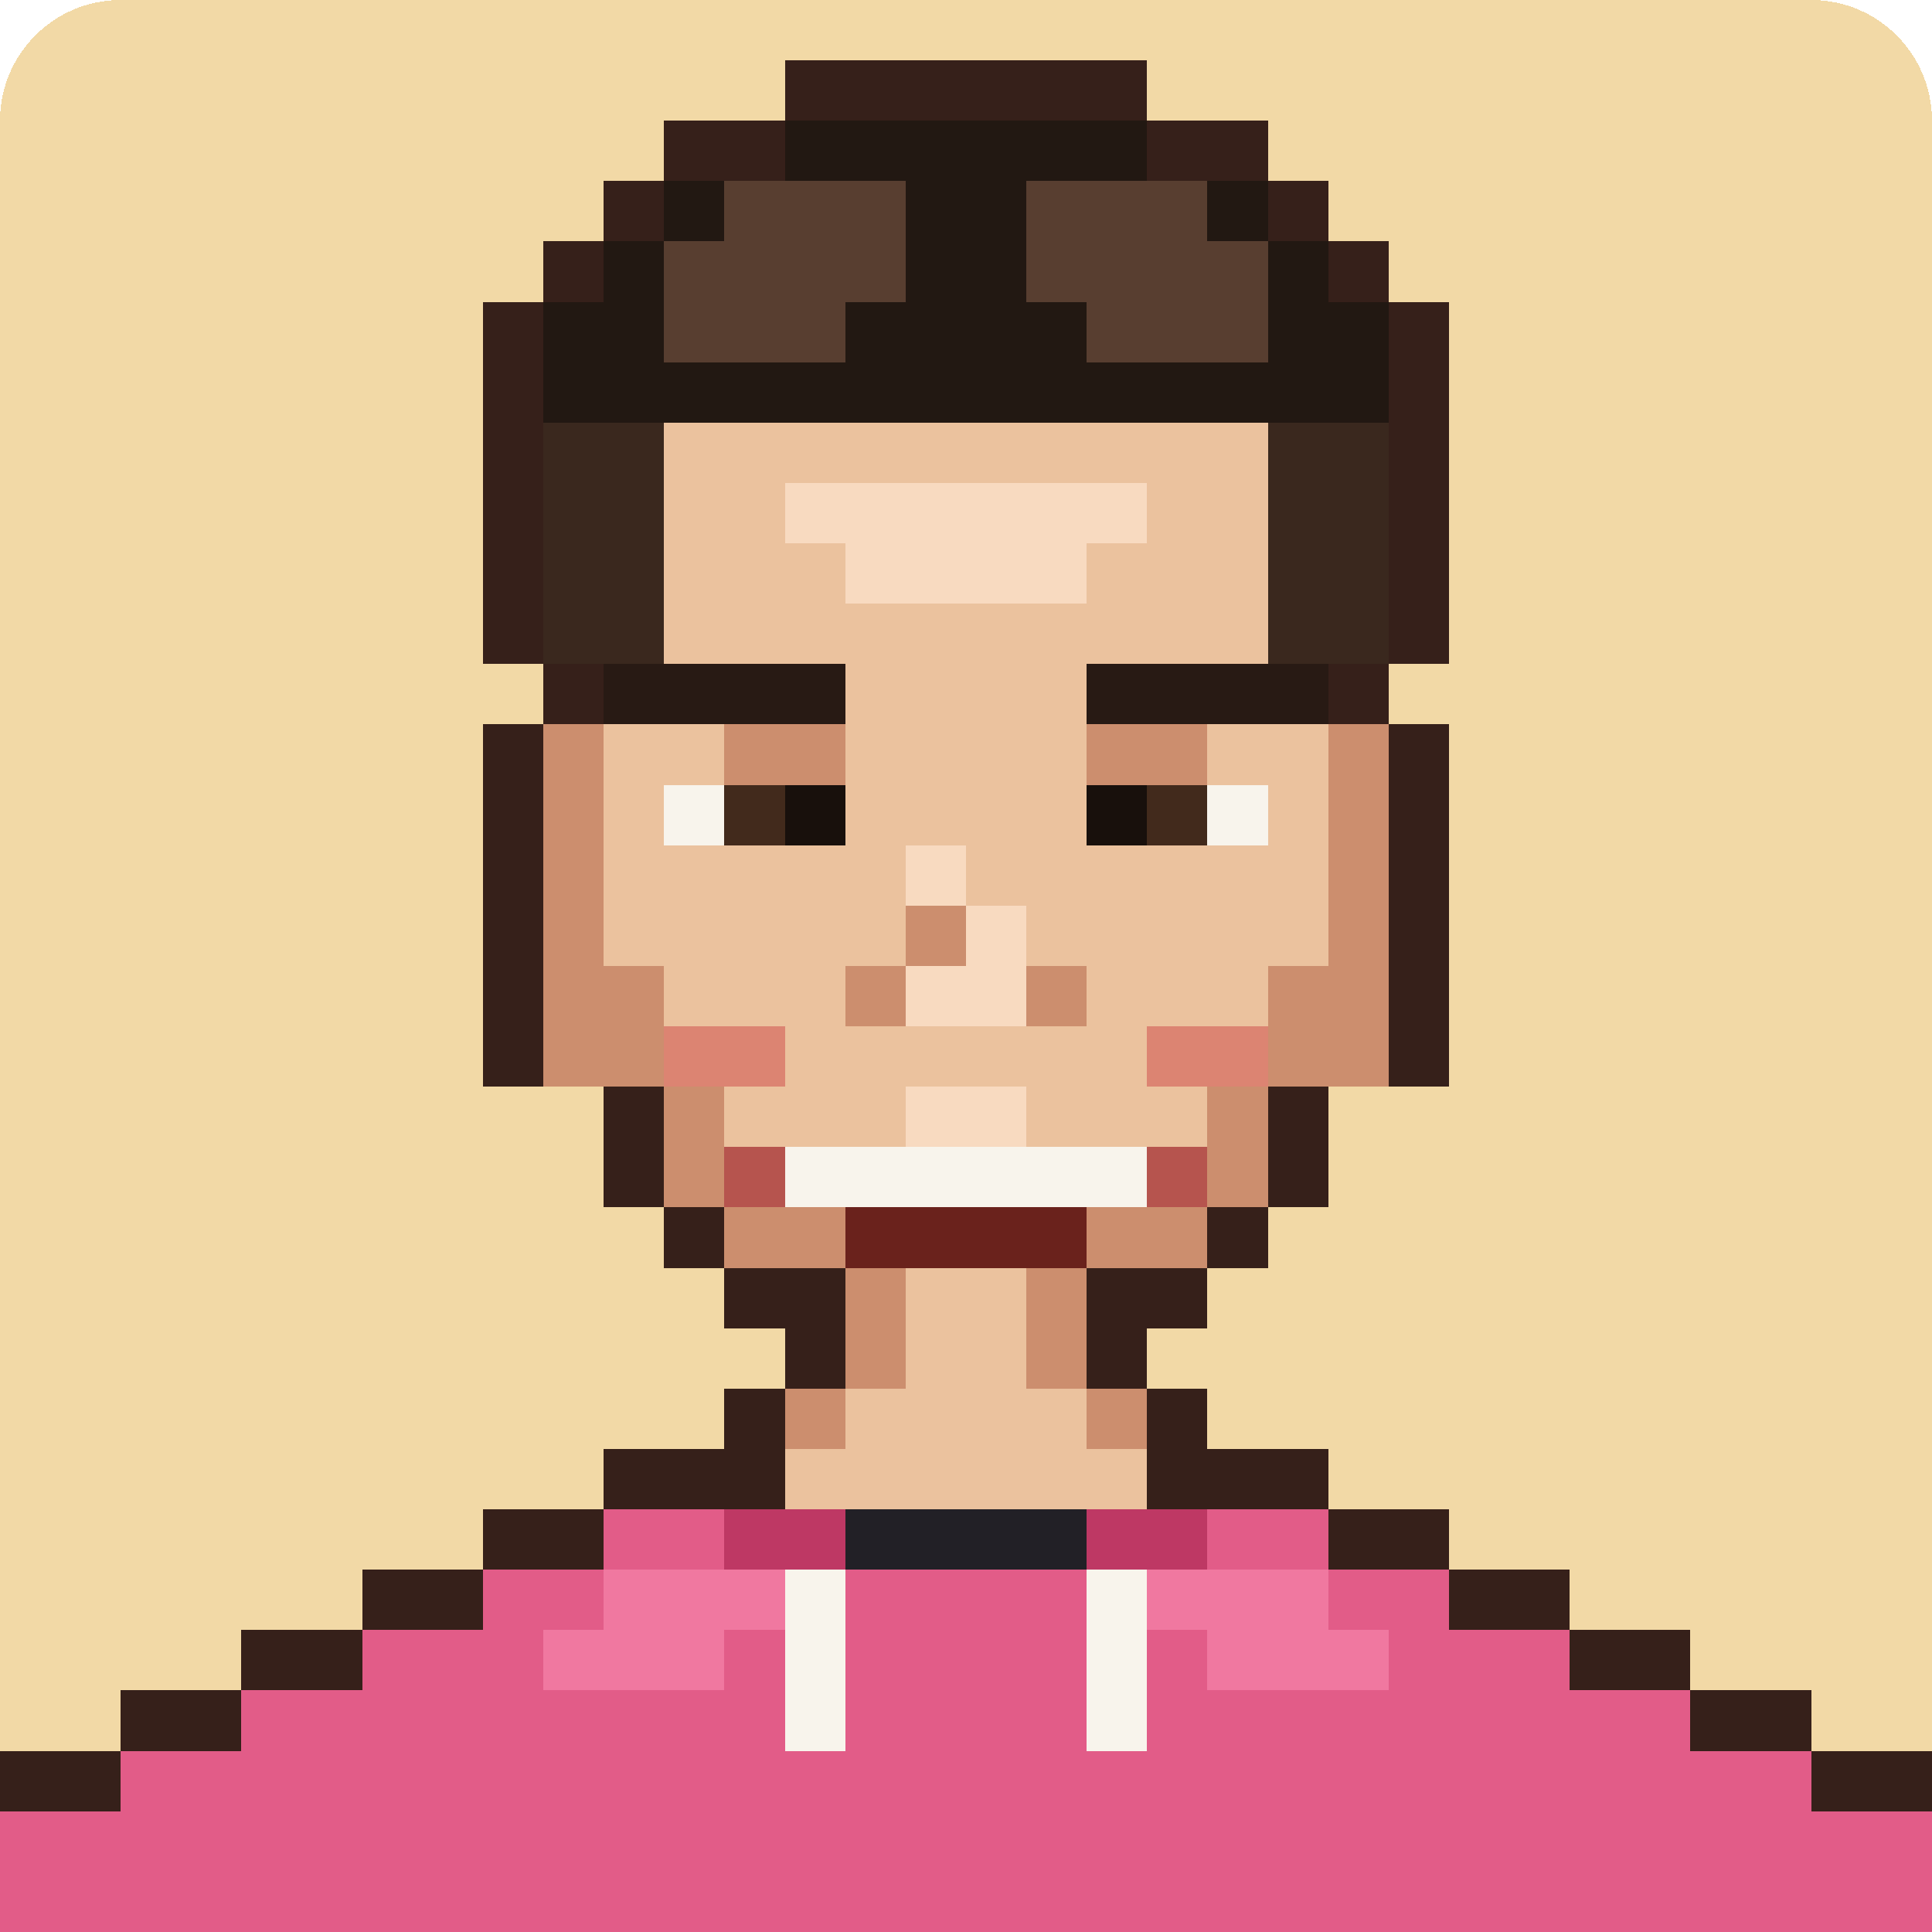
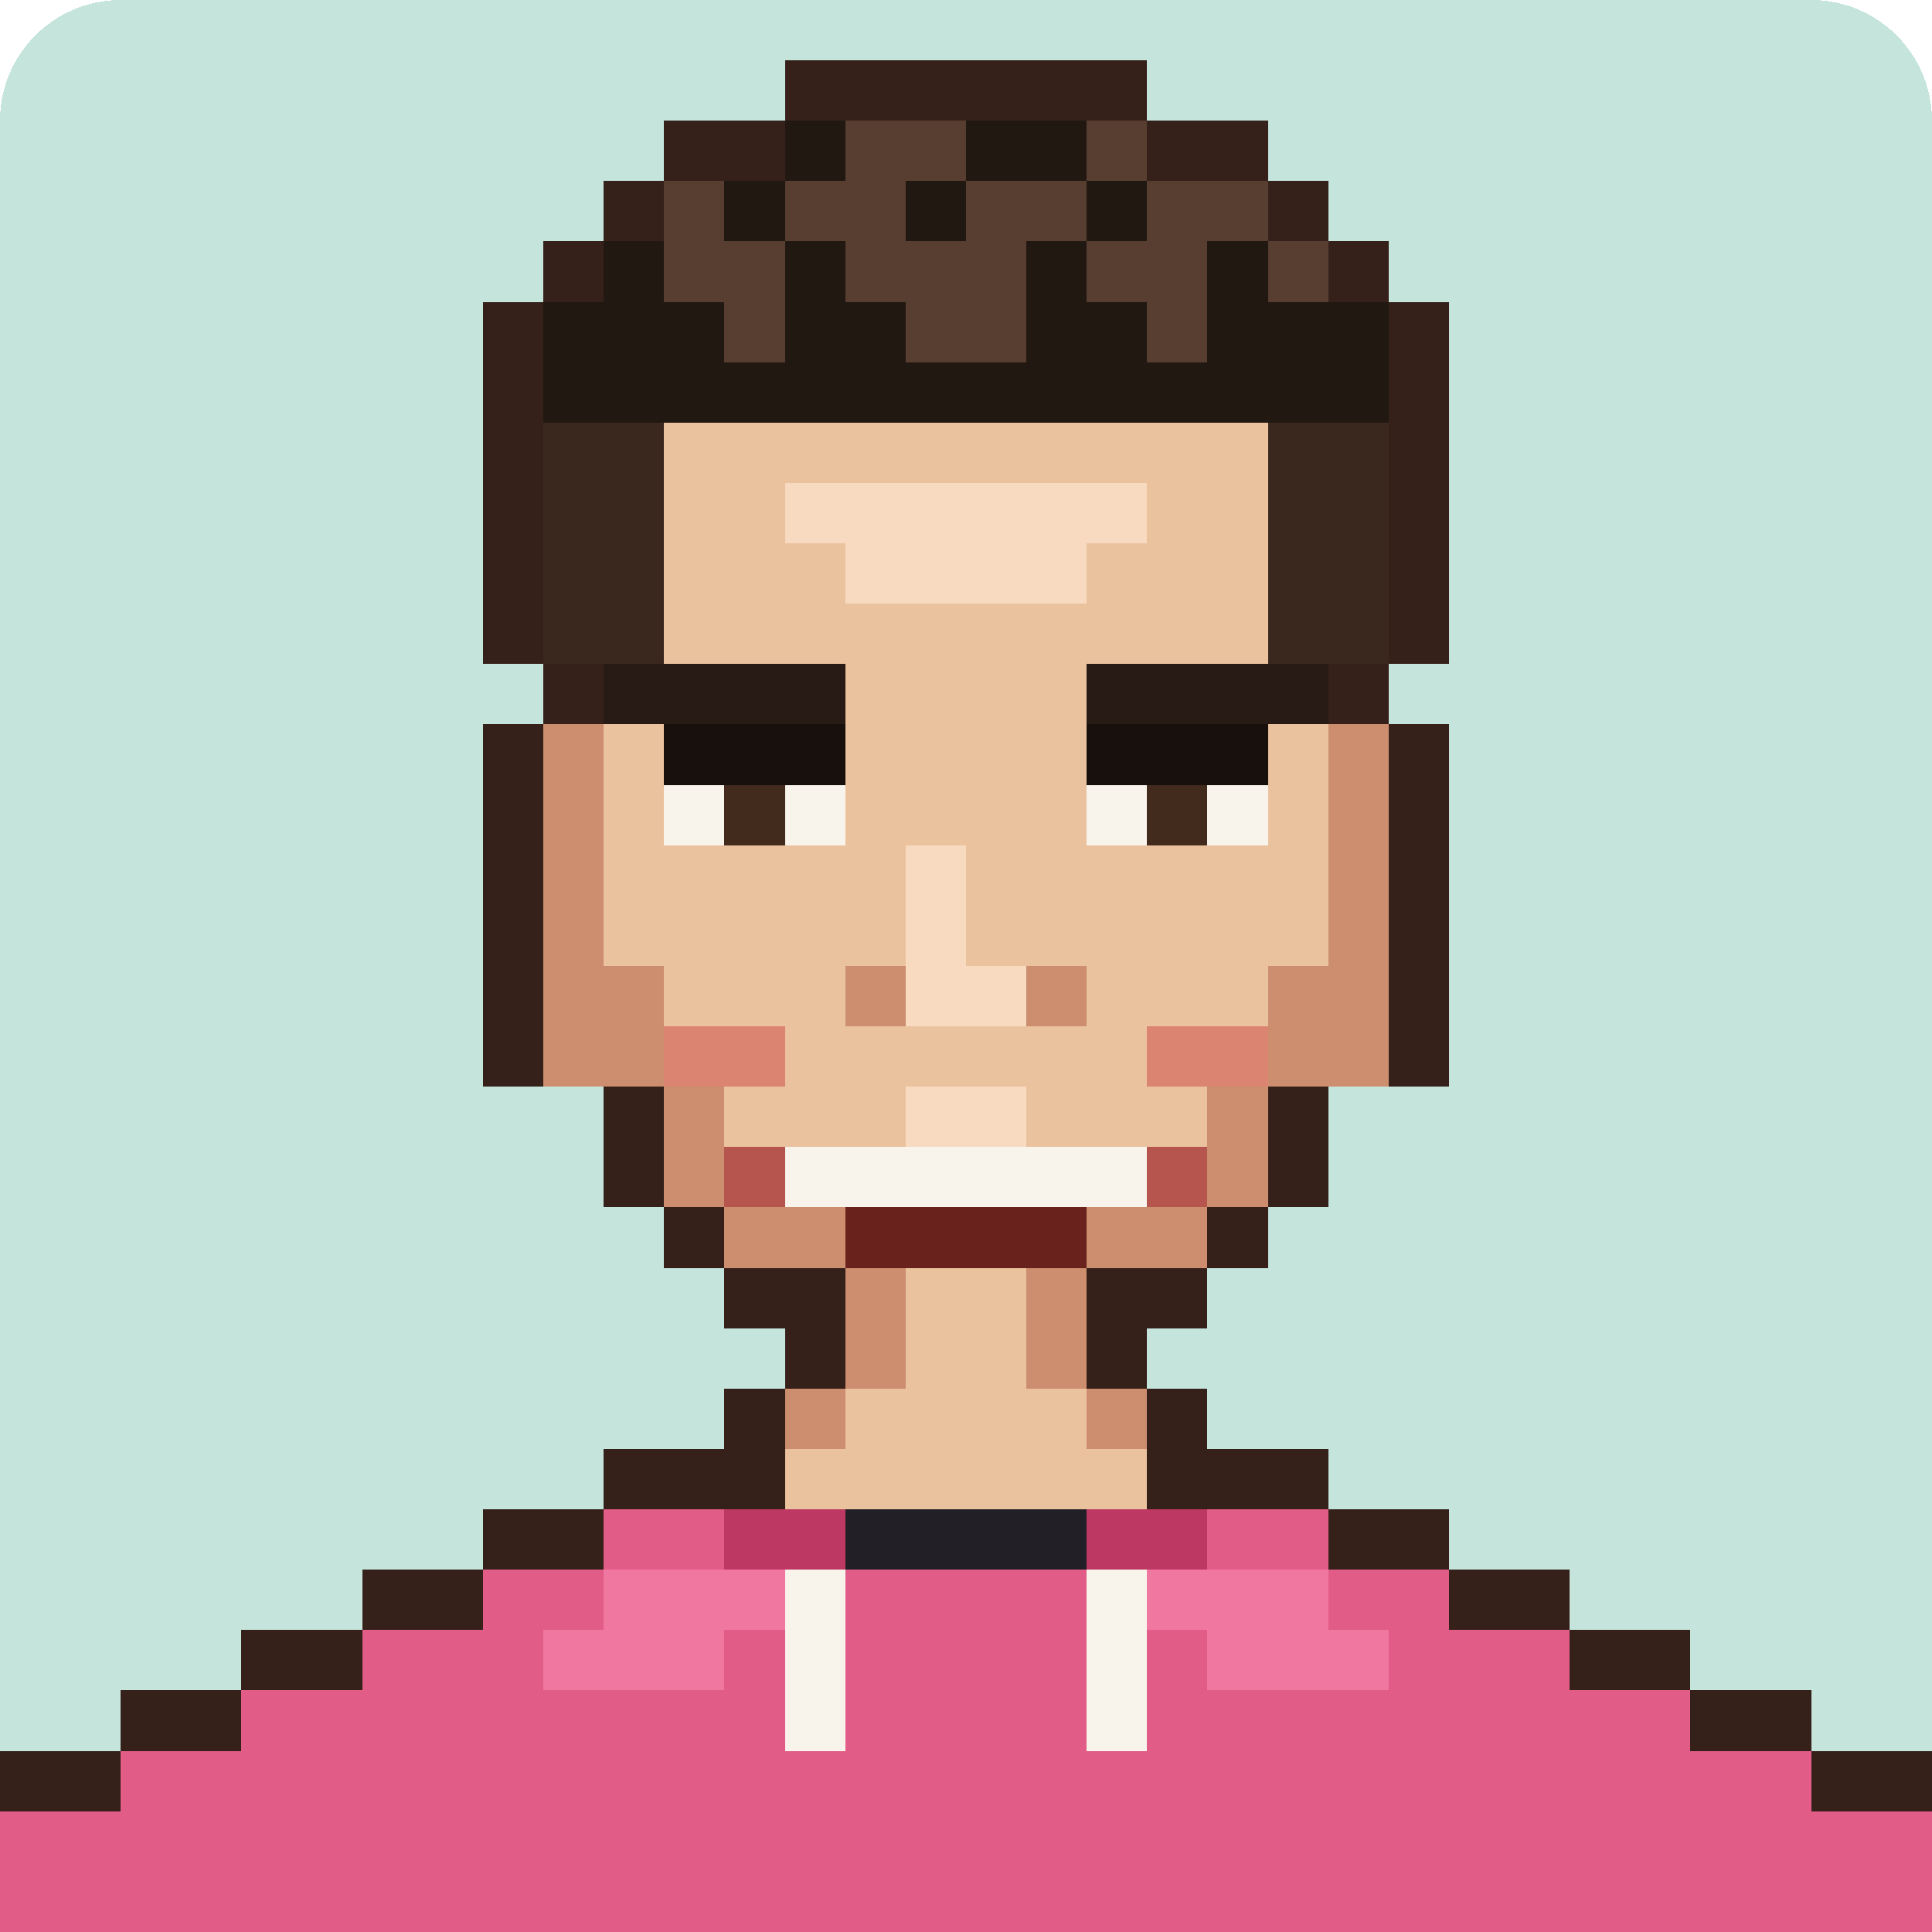
<svg xmlns="http://www.w3.org/2000/svg" viewBox="0 0 32 32" width="96" height="96" shape-rendering="crispEdges">
-   <rect width="32" height="32" rx="2" fill="#f2d9a6" />
+   <rect width="32" height="32" rx="2" fill="#c4e4dc" />
  <rect x="13" y="1" width="6" height="1" fill="#36201a" />
  <rect x="11" y="2" width="2" height="1" fill="#36201a" />
-   <rect x="13" y="2" width="6" height="1" fill="#221812" />
+   <rect x="13" y="2" width="1" height="1" fill="#221812" />
+   <rect x="14" y="2" width="2" height="1" fill="#583e30" />
+   <rect x="16" y="2" width="2" height="1" fill="#221812" />
+   <rect x="18" y="2" width="1" height="1" fill="#583e30" />
  <rect x="19" y="2" width="2" height="1" fill="#36201a" />
  <rect x="10" y="3" width="1" height="1" fill="#36201a" />
-   <rect x="11" y="3" width="1" height="1" fill="#221812" />
-   <rect x="12" y="3" width="3" height="1" fill="#583e30" />
-   <rect x="15" y="3" width="2" height="1" fill="#221812" />
-   <rect x="17" y="3" width="3" height="1" fill="#583e30" />
-   <rect x="20" y="3" width="1" height="1" fill="#221812" />
+   <rect x="11" y="3" width="1" height="1" fill="#583e30" />
+   <rect x="12" y="3" width="1" height="1" fill="#221812" />
+   <rect x="13" y="3" width="2" height="1" fill="#583e30" />
+   <rect x="15" y="3" width="1" height="1" fill="#221812" />
+   <rect x="16" y="3" width="2" height="1" fill="#583e30" />
+   <rect x="18" y="3" width="1" height="1" fill="#221812" />
+   <rect x="19" y="3" width="2" height="1" fill="#583e30" />
  <rect x="21" y="3" width="1" height="1" fill="#36201a" />
  <rect x="9" y="4" width="1" height="1" fill="#36201a" />
  <rect x="10" y="4" width="1" height="1" fill="#221812" />
-   <rect x="11" y="4" width="4" height="1" fill="#583e30" />
-   <rect x="15" y="4" width="2" height="1" fill="#221812" />
-   <rect x="17" y="4" width="4" height="1" fill="#583e30" />
-   <rect x="21" y="4" width="1" height="1" fill="#221812" />
+   <rect x="11" y="4" width="2" height="1" fill="#583e30" />
+   <rect x="13" y="4" width="1" height="1" fill="#221812" />
+   <rect x="14" y="4" width="3" height="1" fill="#583e30" />
+   <rect x="17" y="4" width="1" height="1" fill="#221812" />
+   <rect x="18" y="4" width="2" height="1" fill="#583e30" />
+   <rect x="20" y="4" width="1" height="1" fill="#221812" />
+   <rect x="21" y="4" width="1" height="1" fill="#583e30" />
  <rect x="22" y="4" width="1" height="1" fill="#36201a" />
  <rect x="8" y="5" width="1" height="1" fill="#36201a" />
-   <rect x="9" y="5" width="2" height="1" fill="#221812" />
-   <rect x="11" y="5" width="3" height="1" fill="#583e30" />
-   <rect x="14" y="5" width="4" height="1" fill="#221812" />
-   <rect x="18" y="5" width="3" height="1" fill="#583e30" />
-   <rect x="21" y="5" width="2" height="1" fill="#221812" />
+   <rect x="9" y="5" width="3" height="1" fill="#221812" />
+   <rect x="12" y="5" width="1" height="1" fill="#583e30" />
+   <rect x="13" y="5" width="2" height="1" fill="#221812" />
+   <rect x="15" y="5" width="2" height="1" fill="#583e30" />
+   <rect x="17" y="5" width="2" height="1" fill="#221812" />
+   <rect x="19" y="5" width="1" height="1" fill="#583e30" />
+   <rect x="20" y="5" width="3" height="1" fill="#221812" />
  <rect x="23" y="5" width="1" height="1" fill="#36201a" />
  <rect x="8" y="6" width="1" height="1" fill="#36201a" />
  <rect x="9" y="6" width="14" height="1" fill="#221812" />
  <rect x="23" y="6" width="1" height="1" fill="#36201a" />
  <rect x="8" y="7" width="1" height="1" fill="#36201a" />
  <rect x="9" y="7" width="2" height="1" fill="#3a281e" />
  <rect x="11" y="7" width="10" height="1" fill="#ebc29e" />
  <rect x="21" y="7" width="2" height="1" fill="#3a281e" />
  <rect x="23" y="7" width="1" height="1" fill="#36201a" />
  <rect x="8" y="8" width="1" height="1" fill="#36201a" />
  <rect x="9" y="8" width="2" height="1" fill="#3a281e" />
  <rect x="11" y="8" width="2" height="1" fill="#ebc29e" />
  <rect x="13" y="8" width="6" height="1" fill="#f8dac0" />
  <rect x="19" y="8" width="2" height="1" fill="#ebc29e" />
  <rect x="21" y="8" width="2" height="1" fill="#3a281e" />
  <rect x="23" y="8" width="1" height="1" fill="#36201a" />
  <rect x="8" y="9" width="1" height="1" fill="#36201a" />
  <rect x="9" y="9" width="2" height="1" fill="#3a281e" />
  <rect x="11" y="9" width="3" height="1" fill="#ebc29e" />
  <rect x="14" y="9" width="4" height="1" fill="#f8dac0" />
  <rect x="18" y="9" width="3" height="1" fill="#ebc29e" />
  <rect x="21" y="9" width="2" height="1" fill="#3a281e" />
  <rect x="23" y="9" width="1" height="1" fill="#36201a" />
  <rect x="8" y="10" width="1" height="1" fill="#36201a" />
  <rect x="9" y="10" width="2" height="1" fill="#3a281e" />
  <rect x="11" y="10" width="10" height="1" fill="#ebc29e" />
  <rect x="21" y="10" width="2" height="1" fill="#3a281e" />
  <rect x="23" y="10" width="1" height="1" fill="#36201a" />
  <rect x="9" y="11" width="1" height="1" fill="#36201a" />
  <rect x="10" y="11" width="4" height="1" fill="#281a14" />
  <rect x="14" y="11" width="4" height="1" fill="#ebc29e" />
  <rect x="18" y="11" width="4" height="1" fill="#281a14" />
  <rect x="22" y="11" width="1" height="1" fill="#36201a" />
  <rect x="8" y="12" width="1" height="1" fill="#36201a" />
  <rect x="9" y="12" width="1" height="1" fill="#cc8e6e" />
-   <rect x="10" y="12" width="2" height="1" fill="#ebc29e" />
-   <rect x="12" y="12" width="2" height="1" fill="#cc8e6e" />
+   <rect x="10" y="12" width="1" height="1" fill="#ebc29e" />
+   <rect x="11" y="12" width="3" height="1" fill="#18100c" />
  <rect x="14" y="12" width="4" height="1" fill="#ebc29e" />
-   <rect x="18" y="12" width="2" height="1" fill="#cc8e6e" />
-   <rect x="20" y="12" width="2" height="1" fill="#ebc29e" />
+   <rect x="18" y="12" width="3" height="1" fill="#18100c" />
+   <rect x="21" y="12" width="1" height="1" fill="#ebc29e" />
  <rect x="22" y="12" width="1" height="1" fill="#cc8e6e" />
  <rect x="23" y="12" width="1" height="1" fill="#36201a" />
  <rect x="8" y="13" width="1" height="1" fill="#36201a" />
  <rect x="9" y="13" width="1" height="1" fill="#cc8e6e" />
  <rect x="10" y="13" width="1" height="1" fill="#ebc29e" />
  <rect x="11" y="13" width="1" height="1" fill="#f8f4ec" />
  <rect x="12" y="13" width="1" height="1" fill="#422a1c" />
-   <rect x="13" y="13" width="1" height="1" fill="#18100c" />
+   <rect x="13" y="13" width="1" height="1" fill="#f8f4ec" />
  <rect x="14" y="13" width="4" height="1" fill="#ebc29e" />
-   <rect x="18" y="13" width="1" height="1" fill="#18100c" />
+   <rect x="18" y="13" width="1" height="1" fill="#f8f4ec" />
  <rect x="19" y="13" width="1" height="1" fill="#422a1c" />
  <rect x="20" y="13" width="1" height="1" fill="#f8f4ec" />
  <rect x="21" y="13" width="1" height="1" fill="#ebc29e" />
  <rect x="22" y="13" width="1" height="1" fill="#cc8e6e" />
  <rect x="23" y="13" width="1" height="1" fill="#36201a" />
  <rect x="8" y="14" width="1" height="1" fill="#36201a" />
  <rect x="9" y="14" width="1" height="1" fill="#cc8e6e" />
  <rect x="10" y="14" width="5" height="1" fill="#ebc29e" />
  <rect x="15" y="14" width="1" height="1" fill="#f8dac0" />
  <rect x="16" y="14" width="6" height="1" fill="#ebc29e" />
  <rect x="22" y="14" width="1" height="1" fill="#cc8e6e" />
  <rect x="23" y="14" width="1" height="1" fill="#36201a" />
  <rect x="8" y="15" width="1" height="1" fill="#36201a" />
  <rect x="9" y="15" width="1" height="1" fill="#cc8e6e" />
  <rect x="10" y="15" width="5" height="1" fill="#ebc29e" />
-   <rect x="15" y="15" width="1" height="1" fill="#cc8e6e" />
-   <rect x="16" y="15" width="1" height="1" fill="#f8dac0" />
-   <rect x="17" y="15" width="5" height="1" fill="#ebc29e" />
+   <rect x="15" y="15" width="1" height="1" fill="#f8dac0" />
+   <rect x="16" y="15" width="6" height="1" fill="#ebc29e" />
  <rect x="22" y="15" width="1" height="1" fill="#cc8e6e" />
  <rect x="23" y="15" width="1" height="1" fill="#36201a" />
  <rect x="8" y="16" width="1" height="1" fill="#36201a" />
  <rect x="9" y="16" width="2" height="1" fill="#cc8e6e" />
  <rect x="11" y="16" width="3" height="1" fill="#ebc29e" />
  <rect x="14" y="16" width="1" height="1" fill="#cc8e6e" />
  <rect x="15" y="16" width="2" height="1" fill="#f8dac0" />
  <rect x="17" y="16" width="1" height="1" fill="#cc8e6e" />
  <rect x="18" y="16" width="3" height="1" fill="#ebc29e" />
  <rect x="21" y="16" width="2" height="1" fill="#cc8e6e" />
  <rect x="23" y="16" width="1" height="1" fill="#36201a" />
  <rect x="8" y="17" width="1" height="1" fill="#36201a" />
  <rect x="9" y="17" width="2" height="1" fill="#cc8e6e" />
  <rect x="11" y="17" width="2" height="1" fill="#dc8472" />
  <rect x="13" y="17" width="6" height="1" fill="#ebc29e" />
  <rect x="19" y="17" width="2" height="1" fill="#dc8472" />
  <rect x="21" y="17" width="2" height="1" fill="#cc8e6e" />
  <rect x="23" y="17" width="1" height="1" fill="#36201a" />
  <rect x="10" y="18" width="1" height="1" fill="#36201a" />
  <rect x="11" y="18" width="1" height="1" fill="#cc8e6e" />
  <rect x="12" y="18" width="3" height="1" fill="#ebc29e" />
  <rect x="15" y="18" width="2" height="1" fill="#f8dac0" />
  <rect x="17" y="18" width="3" height="1" fill="#ebc29e" />
  <rect x="20" y="18" width="1" height="1" fill="#cc8e6e" />
  <rect x="21" y="18" width="1" height="1" fill="#36201a" />
  <rect x="10" y="19" width="1" height="1" fill="#36201a" />
  <rect x="11" y="19" width="1" height="1" fill="#cc8e6e" />
  <rect x="12" y="19" width="1" height="1" fill="#b6544e" />
  <rect x="13" y="19" width="6" height="1" fill="#f8f4ec" />
  <rect x="19" y="19" width="1" height="1" fill="#b6544e" />
  <rect x="20" y="19" width="1" height="1" fill="#cc8e6e" />
  <rect x="21" y="19" width="1" height="1" fill="#36201a" />
  <rect x="11" y="20" width="1" height="1" fill="#36201a" />
  <rect x="12" y="20" width="2" height="1" fill="#cc8e6e" />
  <rect x="14" y="20" width="4" height="1" fill="#6a221c" />
  <rect x="18" y="20" width="2" height="1" fill="#cc8e6e" />
  <rect x="20" y="20" width="1" height="1" fill="#36201a" />
  <rect x="12" y="21" width="2" height="1" fill="#36201a" />
  <rect x="14" y="21" width="1" height="1" fill="#cc8e6e" />
  <rect x="15" y="21" width="2" height="1" fill="#ebc29e" />
  <rect x="17" y="21" width="1" height="1" fill="#cc8e6e" />
  <rect x="18" y="21" width="2" height="1" fill="#36201a" />
  <rect x="13" y="22" width="1" height="1" fill="#36201a" />
  <rect x="14" y="22" width="1" height="1" fill="#cc8e6e" />
  <rect x="15" y="22" width="2" height="1" fill="#ebc29e" />
  <rect x="17" y="22" width="1" height="1" fill="#cc8e6e" />
  <rect x="18" y="22" width="1" height="1" fill="#36201a" />
  <rect x="12" y="23" width="1" height="1" fill="#36201a" />
  <rect x="13" y="23" width="1" height="1" fill="#cc8e6e" />
  <rect x="14" y="23" width="4" height="1" fill="#ebc29e" />
  <rect x="18" y="23" width="1" height="1" fill="#cc8e6e" />
  <rect x="19" y="23" width="1" height="1" fill="#36201a" />
  <rect x="10" y="24" width="3" height="1" fill="#36201a" />
  <rect x="13" y="24" width="6" height="1" fill="#ebc29e" />
  <rect x="19" y="24" width="3" height="1" fill="#36201a" />
  <rect x="8" y="25" width="2" height="1" fill="#36201a" />
  <rect x="10" y="25" width="2" height="1" fill="#e25c88" />
  <rect x="12" y="25" width="2" height="1" fill="#be3864" />
  <rect x="14" y="25" width="4" height="1" fill="#222026" />
  <rect x="18" y="25" width="2" height="1" fill="#be3864" />
  <rect x="20" y="25" width="2" height="1" fill="#e25c88" />
  <rect x="22" y="25" width="2" height="1" fill="#36201a" />
  <rect x="6" y="26" width="2" height="1" fill="#36201a" />
  <rect x="8" y="26" width="2" height="1" fill="#e25c88" />
  <rect x="10" y="26" width="3" height="1" fill="#f078a0" />
  <rect x="13" y="26" width="1" height="1" fill="#f8f4ec" />
  <rect x="14" y="26" width="4" height="1" fill="#e25c88" />
  <rect x="18" y="26" width="1" height="1" fill="#f8f4ec" />
  <rect x="19" y="26" width="3" height="1" fill="#f078a0" />
  <rect x="22" y="26" width="2" height="1" fill="#e25c88" />
  <rect x="24" y="26" width="2" height="1" fill="#36201a" />
  <rect x="4" y="27" width="2" height="1" fill="#36201a" />
  <rect x="6" y="27" width="3" height="1" fill="#e25c88" />
  <rect x="9" y="27" width="3" height="1" fill="#f078a0" />
  <rect x="12" y="27" width="1" height="1" fill="#e25c88" />
  <rect x="13" y="27" width="1" height="1" fill="#f8f4ec" />
  <rect x="14" y="27" width="4" height="1" fill="#e25c88" />
  <rect x="18" y="27" width="1" height="1" fill="#f8f4ec" />
  <rect x="19" y="27" width="1" height="1" fill="#e25c88" />
  <rect x="20" y="27" width="3" height="1" fill="#f078a0" />
  <rect x="23" y="27" width="3" height="1" fill="#e25c88" />
  <rect x="26" y="27" width="2" height="1" fill="#36201a" />
  <rect x="2" y="28" width="2" height="1" fill="#36201a" />
  <rect x="4" y="28" width="9" height="1" fill="#e25c88" />
  <rect x="13" y="28" width="1" height="1" fill="#f8f4ec" />
  <rect x="14" y="28" width="4" height="1" fill="#e25c88" />
  <rect x="18" y="28" width="1" height="1" fill="#f8f4ec" />
  <rect x="19" y="28" width="9" height="1" fill="#e25c88" />
  <rect x="28" y="28" width="2" height="1" fill="#36201a" />
  <rect x="0" y="29" width="2" height="1" fill="#36201a" />
  <rect x="2" y="29" width="28" height="1" fill="#e25c88" />
  <rect x="30" y="29" width="2" height="1" fill="#36201a" />
  <rect x="0" y="30" width="32" height="1" fill="#e25c88" />
  <rect x="0" y="31" width="32" height="1" fill="#e25c88" />
</svg>
